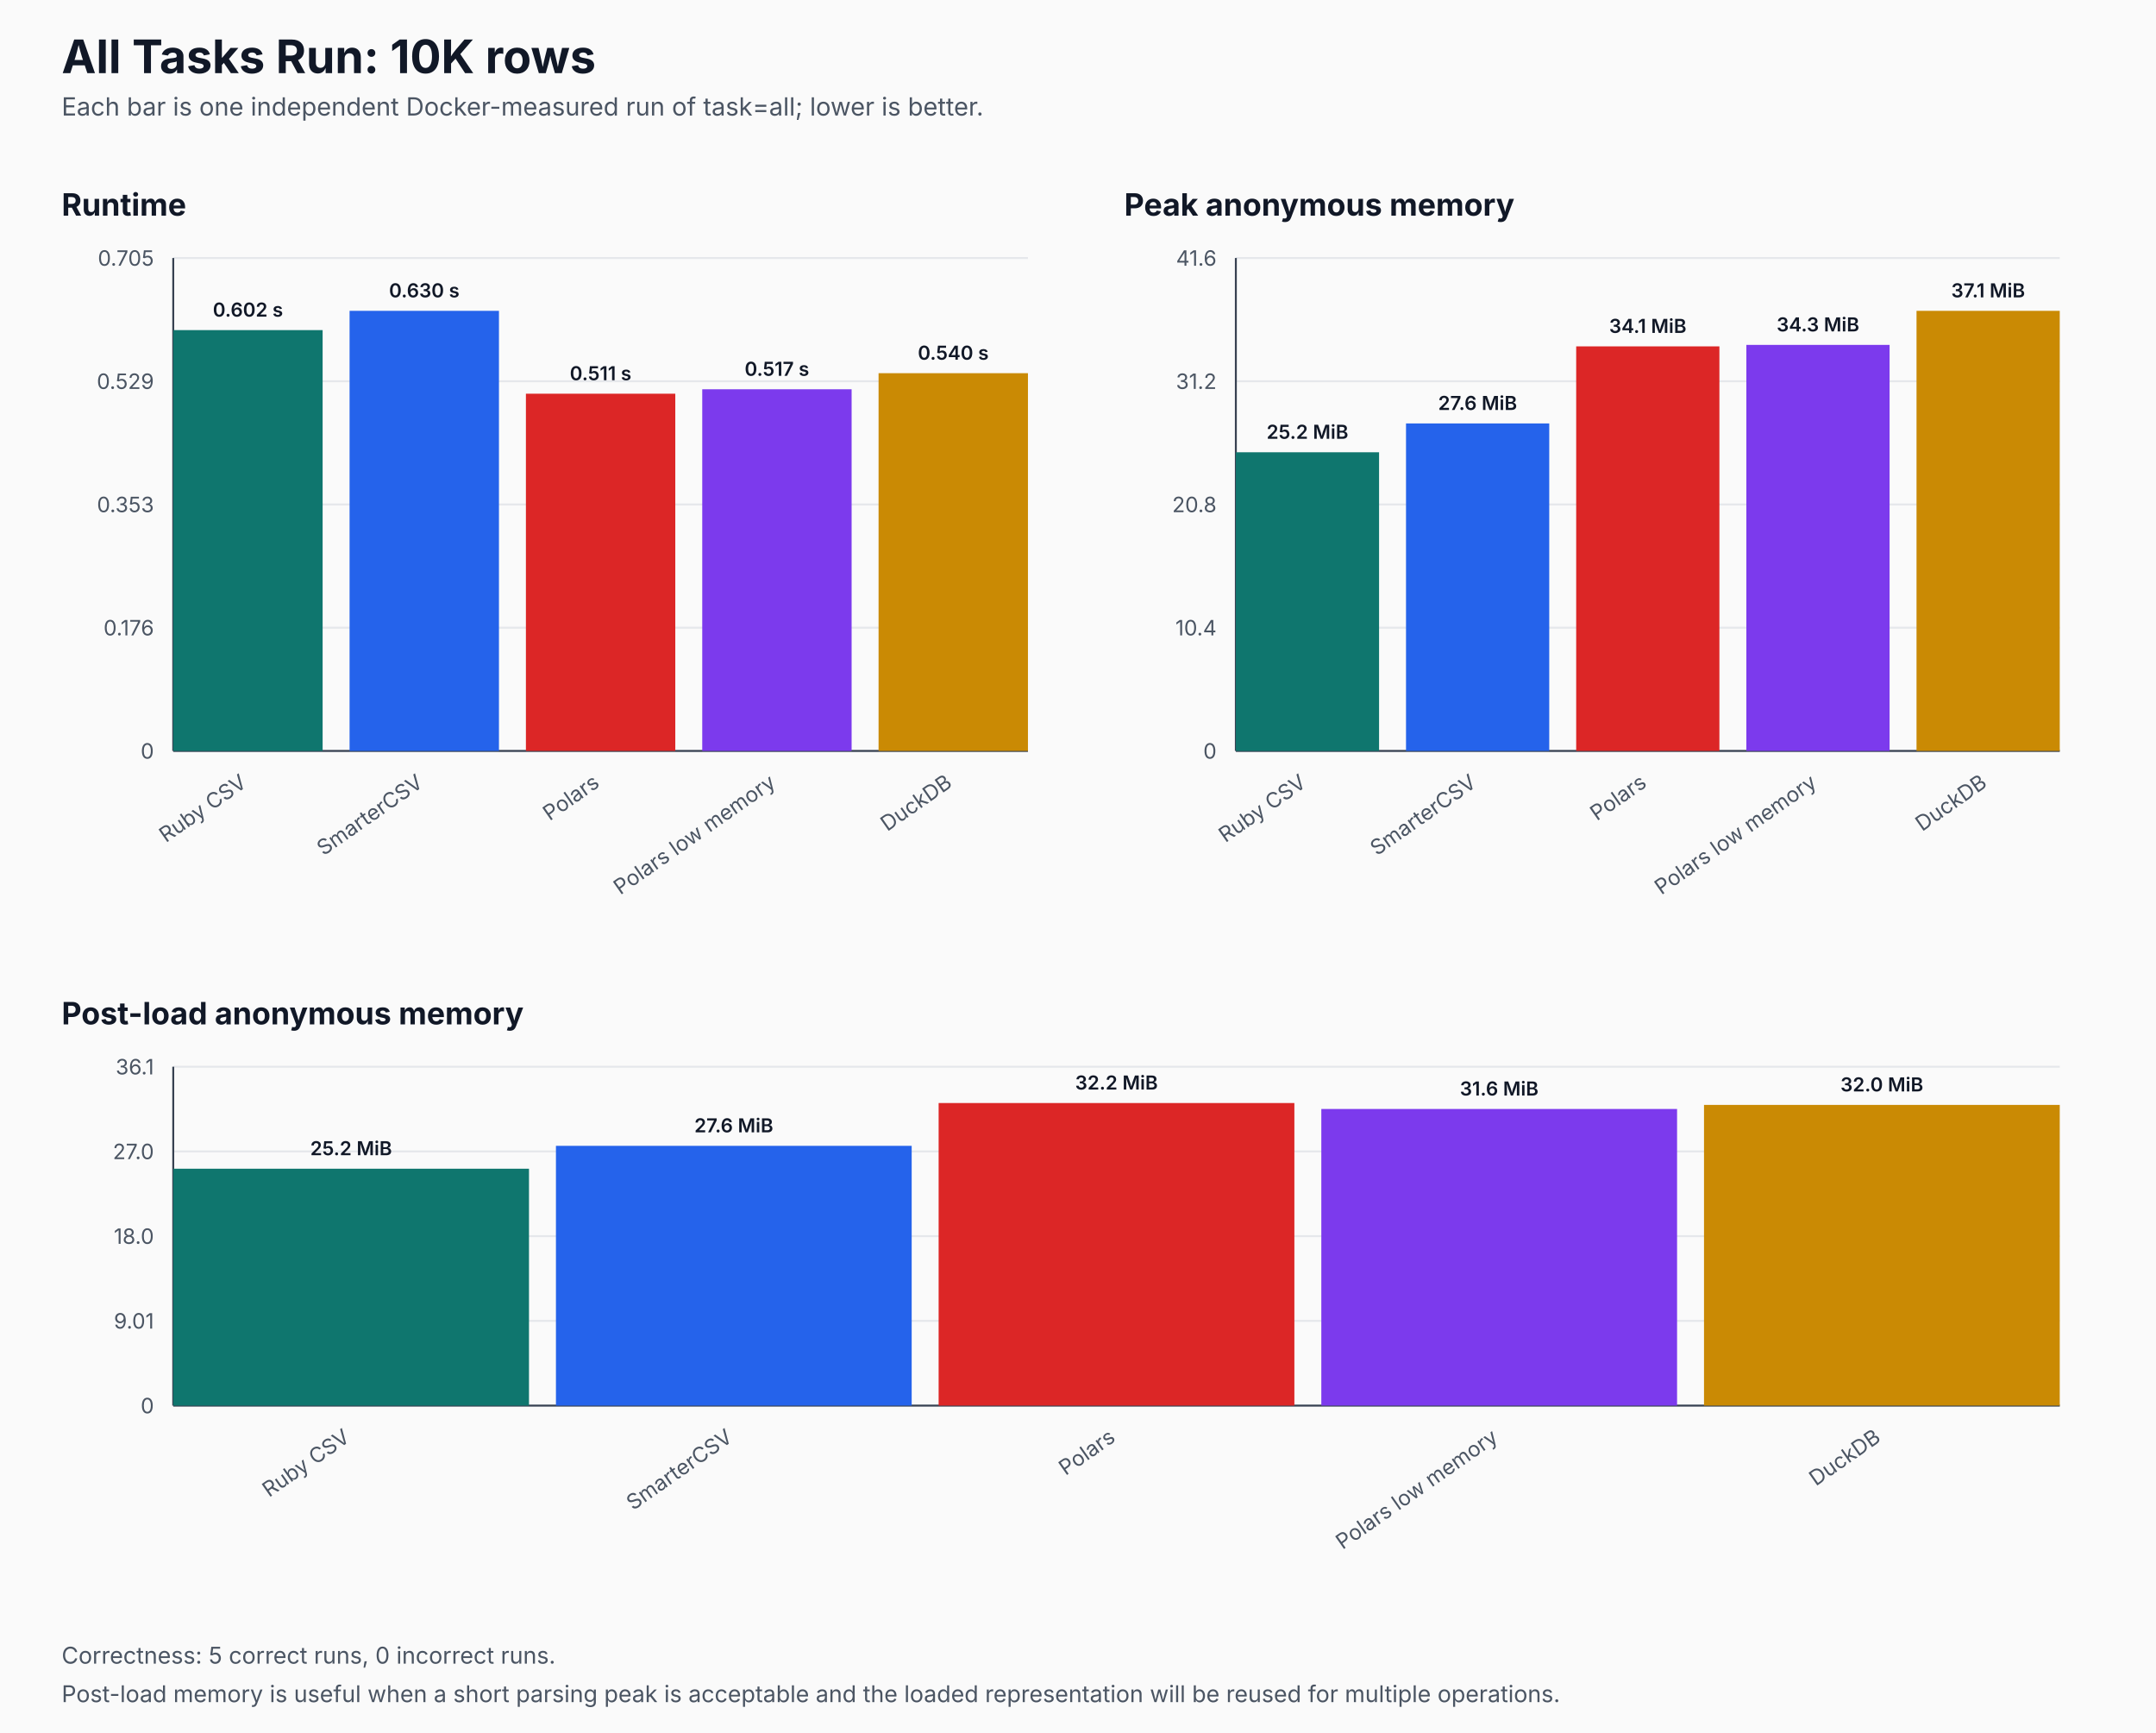
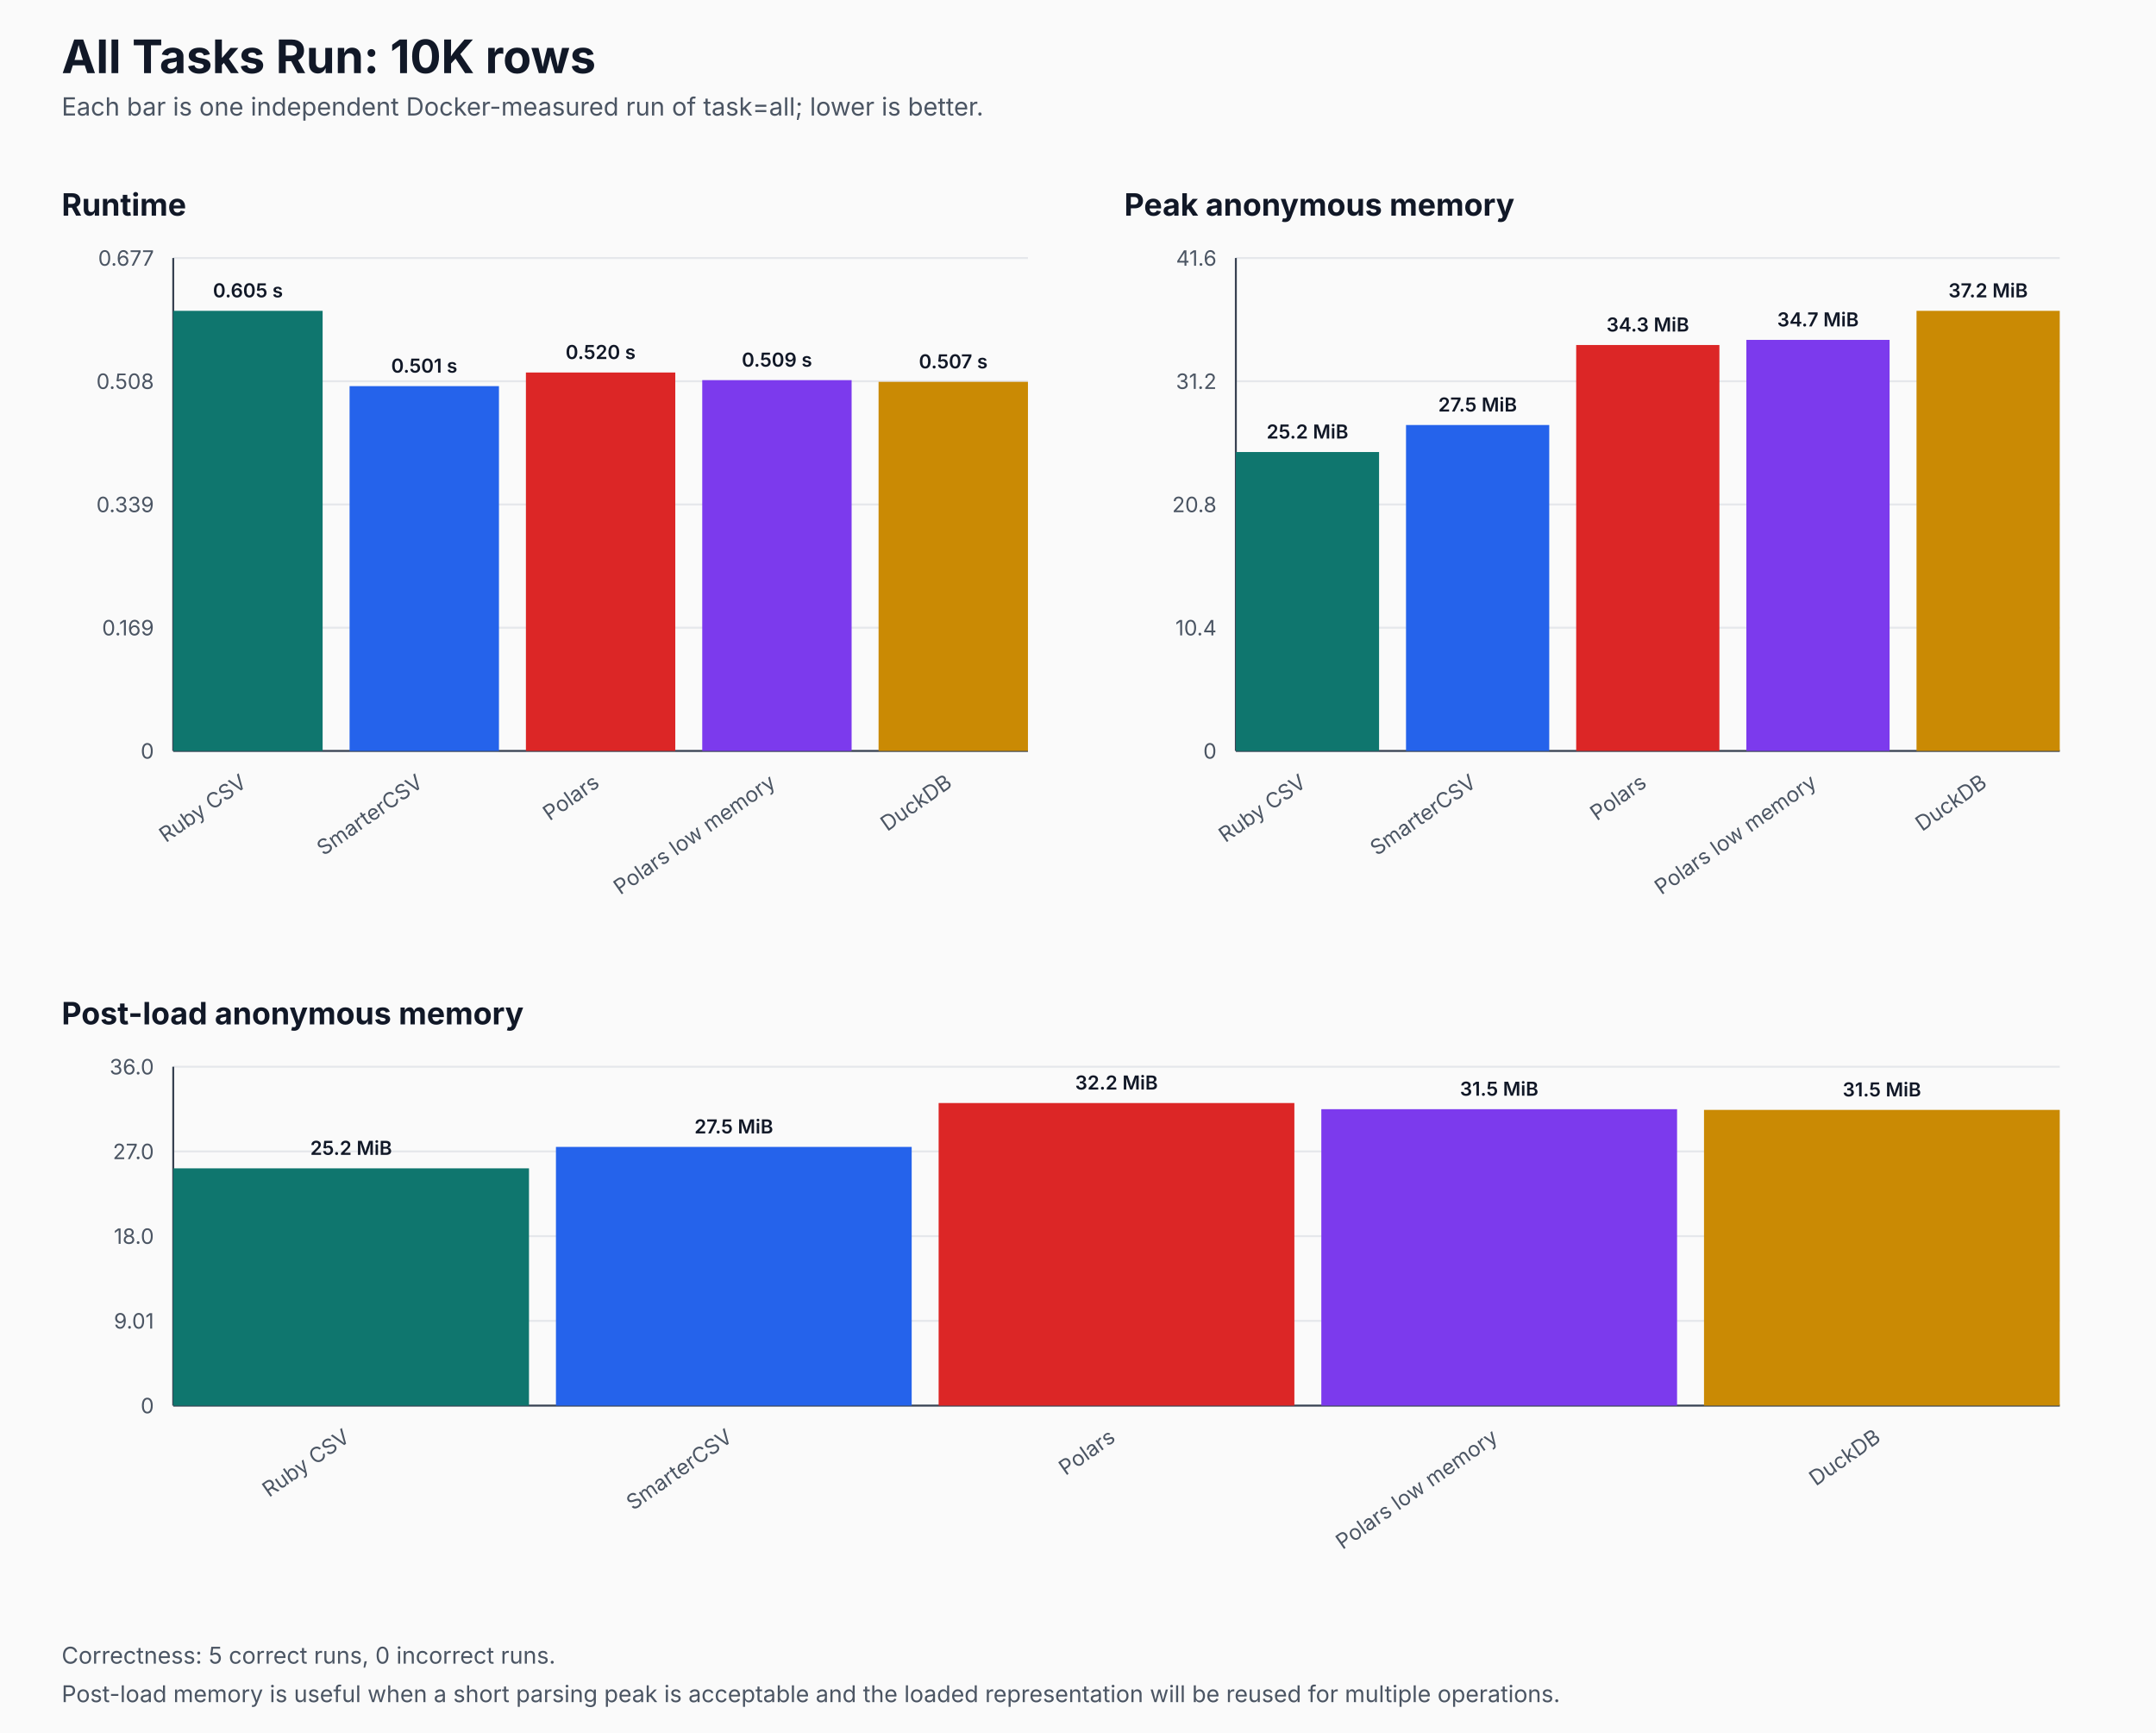
<svg xmlns="http://www.w3.org/2000/svg" width="1120" height="900" viewBox="0 0 1120 900" role="img" aria-label="All Tasks Run: 10K rows">
  <style>
    .bg { fill: #fafafa; }
    .title { fill: #111827; font: 700 24px system-ui, -apple-system, BlinkMacSystemFont, "Segoe UI", sans-serif; }
    .subtitle { fill: #4b5563; font: 400 13px system-ui, -apple-system, BlinkMacSystemFont, "Segoe UI", sans-serif; }
    .panel-title { fill: #111827; font: 700 16px system-ui, -apple-system, BlinkMacSystemFont, "Segoe UI", sans-serif; }
    .axis { stroke: #374151; stroke-width: 1; }
    .grid { stroke: #e5e7eb; stroke-width: 1; }
    .axis-label, .x-label { fill: #4b5563; font: 400 11px system-ui, -apple-system, BlinkMacSystemFont, "Segoe UI", sans-serif; }
    .value-label { fill: #111827; font: 600 10px system-ui, -apple-system, BlinkMacSystemFont, "Segoe UI", sans-serif; }
    .note { fill: #4b5563; font: 400 12px system-ui, -apple-system, BlinkMacSystemFont, "Segoe UI", sans-serif; }
    .legend-text { fill: #111827; font: 500 12px system-ui, -apple-system, BlinkMacSystemFont, "Segoe UI", sans-serif; }
  </style>
  <rect width="100%" height="100%" class="bg" />
  <text x="32" y="38" class="title">All Tasks Run: 10K rows</text>
  <text x="32" y="60" class="subtitle">Each bar is one independent Docker-measured run of task=all; lower is better.</text>
  <text x="32" y="112" class="panel-title">Runtime</text>
  <line x1="90" y1="390.0" x2="534" y2="390.0" class="grid" />
  <text x="80" y="394.0" class="axis-label" text-anchor="end">0</text>
  <line x1="90" y1="326.0" x2="534" y2="326.0" class="grid" />
-   <text x="80" y="330.0" class="axis-label" text-anchor="end">0.176</text>
+   <text x="80" y="330.0" class="axis-label" text-anchor="end">0.169</text>
  <line x1="90" y1="262.0" x2="534" y2="262.0" class="grid" />
-   <text x="80" y="266.0" class="axis-label" text-anchor="end">0.353</text>
+   <text x="80" y="266.0" class="axis-label" text-anchor="end">0.339</text>
  <line x1="90" y1="198.0" x2="534" y2="198.0" class="grid" />
-   <text x="80" y="202.0" class="axis-label" text-anchor="end">0.529</text>
+   <text x="80" y="202.0" class="axis-label" text-anchor="end">0.508</text>
  <line x1="90" y1="134.0" x2="534" y2="134.0" class="grid" />
-   <text x="80" y="138.0" class="axis-label" text-anchor="end">0.705</text>
+   <text x="80" y="138.0" class="axis-label" text-anchor="end">0.677</text>
  <line x1="90" y1="390" x2="534" y2="390" class="axis" />
  <line x1="90" y1="134" x2="90" y2="390" class="axis" />
-   <rect x="90.0" y="171.44" width="77.6" height="218.56" fill="#0f766e" />
-   <text x="128.8" y="164.44" class="value-label" text-anchor="middle">0.602 s</text>
+   <rect x="90.0" y="161.43" width="77.6" height="228.57" fill="#0f766e" />
+   <text x="128.8" y="154.43" class="value-label" text-anchor="middle">0.605 s</text>
  <text x="128.8" y="408" class="x-label" text-anchor="end" transform="rotate(-35 128.8 408)">Ruby CSV</text>
-   <rect x="181.6" y="161.43" width="77.6" height="228.57" fill="#2563eb" />
-   <text x="220.4" y="154.43" class="value-label" text-anchor="middle">0.630 s</text>
+   <rect x="181.6" y="200.54" width="77.6" height="189.46" fill="#2563eb" />
+   <text x="220.4" y="193.54" class="value-label" text-anchor="middle">0.501 s</text>
  <text x="220.4" y="408" class="x-label" text-anchor="end" transform="rotate(-35 220.4 408)">SmarterCSV</text>
-   <rect x="273.2" y="204.47" width="77.6" height="185.53" fill="#dc2626" />
-   <text x="312.0" y="197.47" class="value-label" text-anchor="middle">0.511 s</text>
+   <rect x="273.2" y="193.46" width="77.6" height="196.54" fill="#dc2626" />
+   <text x="312.0" y="186.46" class="value-label" text-anchor="middle">0.520 s</text>
  <text x="312.0" y="408" class="x-label" text-anchor="end" transform="rotate(-35 312.0 408)">Polars</text>
-   <rect x="364.8" y="202.17" width="77.6" height="187.83" fill="#7c3aed" />
-   <text x="403.6" y="195.17" class="value-label" text-anchor="middle">0.517 s</text>
+   <rect x="364.8" y="197.43" width="77.6" height="192.57" fill="#7c3aed" />
+   <text x="403.6" y="190.43" class="value-label" text-anchor="middle">0.509 s</text>
  <text x="403.6" y="408" class="x-label" text-anchor="end" transform="rotate(-35 403.6 408)">Polars low memory</text>
-   <rect x="456.4" y="193.82" width="77.6" height="196.18" fill="#ca8a04" />
-   <text x="495.2" y="186.82" class="value-label" text-anchor="middle">0.540 s</text>
+   <rect x="456.4" y="198.31" width="77.6" height="191.69" fill="#ca8a04" />
+   <text x="495.2" y="191.31" class="value-label" text-anchor="middle">0.507 s</text>
  <text x="495.2" y="408" class="x-label" text-anchor="end" transform="rotate(-35 495.2 408)">DuckDB</text>
  <text x="584" y="112" class="panel-title">Peak anonymous memory</text>
  <line x1="642" y1="390.0" x2="1070" y2="390.0" class="grid" />
  <text x="632" y="394.0" class="axis-label" text-anchor="end">0</text>
  <line x1="642" y1="326.0" x2="1070" y2="326.0" class="grid" />
  <text x="632" y="330.0" class="axis-label" text-anchor="end">10.4</text>
  <line x1="642" y1="262.0" x2="1070" y2="262.0" class="grid" />
  <text x="632" y="266.0" class="axis-label" text-anchor="end">20.8</text>
  <line x1="642" y1="198.0" x2="1070" y2="198.0" class="grid" />
  <text x="632" y="202.0" class="axis-label" text-anchor="end">31.2</text>
  <line x1="642" y1="134.0" x2="1070" y2="134.0" class="grid" />
  <text x="632" y="138.0" class="axis-label" text-anchor="end">41.6</text>
  <line x1="642" y1="390" x2="1070" y2="390" class="axis" />
  <line x1="642" y1="134" x2="642" y2="390" class="axis" />
-   <rect x="642.0" y="234.89" width="74.4" height="155.11" fill="#0f766e" />
-   <text x="679.2" y="227.89" class="value-label" text-anchor="middle">25.2 MiB</text>
+   <rect x="642.0" y="234.76" width="74.4" height="155.24" fill="#0f766e" />
+   <text x="679.2" y="227.76" class="value-label" text-anchor="middle">25.2 MiB</text>
  <text x="679.2" y="408" class="x-label" text-anchor="end" transform="rotate(-35 679.2 408)">Ruby CSV</text>
-   <rect x="730.4" y="219.91" width="74.4" height="170.09" fill="#2563eb" />
-   <text x="767.6" y="212.91" class="value-label" text-anchor="middle">27.6 MiB</text>
+   <rect x="730.4" y="220.73" width="74.4" height="169.27" fill="#2563eb" />
+   <text x="767.6" y="213.73" class="value-label" text-anchor="middle">27.5 MiB</text>
  <text x="767.6" y="408" class="x-label" text-anchor="end" transform="rotate(-35 767.6 408)">SmarterCSV</text>
-   <rect x="818.8" y="179.89" width="74.4" height="210.11" fill="#dc2626" />
-   <text x="856.0" y="172.89" class="value-label" text-anchor="middle">34.1 MiB</text>
+   <rect x="818.8" y="179.18" width="74.4" height="210.82" fill="#dc2626" />
+   <text x="856.0" y="172.18" class="value-label" text-anchor="middle">34.3 MiB</text>
  <text x="856.0" y="408" class="x-label" text-anchor="end" transform="rotate(-35 856.0 408)">Polars</text>
-   <rect x="907.2" y="179.12" width="74.4" height="210.88" fill="#7c3aed" />
-   <text x="944.4" y="172.12" class="value-label" text-anchor="middle">34.3 MiB</text>
+   <rect x="907.2" y="176.52" width="74.4" height="213.48" fill="#7c3aed" />
+   <text x="944.4" y="169.52" class="value-label" text-anchor="middle">34.7 MiB</text>
  <text x="944.4" y="408" class="x-label" text-anchor="end" transform="rotate(-35 944.4 408)">Polars low memory</text>
  <rect x="995.6" y="161.43" width="74.4" height="228.57" fill="#ca8a04" />
-   <text x="1032.8" y="154.43" class="value-label" text-anchor="middle">37.1 MiB</text>
+   <text x="1032.8" y="154.43" class="value-label" text-anchor="middle">37.2 MiB</text>
  <text x="1032.8" y="408" class="x-label" text-anchor="end" transform="rotate(-35 1032.8 408)">DuckDB</text>
  <text x="32" y="532" class="panel-title">Post-load anonymous memory</text>
  <line x1="90" y1="730.0" x2="1070" y2="730.0" class="grid" />
  <text x="80" y="734.0" class="axis-label" text-anchor="end">0</text>
  <line x1="90" y1="686.0" x2="1070" y2="686.0" class="grid" />
  <text x="80" y="690.0" class="axis-label" text-anchor="end">9.01</text>
  <line x1="90" y1="642.0" x2="1070" y2="642.0" class="grid" />
  <text x="80" y="646.0" class="axis-label" text-anchor="end">18.0</text>
  <line x1="90" y1="598.0" x2="1070" y2="598.0" class="grid" />
  <text x="80" y="602.0" class="axis-label" text-anchor="end">27.0</text>
  <line x1="90" y1="554.0" x2="1070" y2="554.0" class="grid" />
-   <text x="80" y="558.0" class="axis-label" text-anchor="end">36.1</text>
+   <text x="80" y="558.0" class="axis-label" text-anchor="end">36.0</text>
  <line x1="90" y1="730" x2="1070" y2="730" class="axis" />
  <line x1="90" y1="554" x2="90" y2="730" class="axis" />
-   <rect x="90.0" y="606.97" width="184.8" height="123.03" fill="#0f766e" />
-   <text x="182.4" y="599.97" class="value-label" text-anchor="middle">25.2 MiB</text>
+   <rect x="90.0" y="606.78" width="184.8" height="123.22" fill="#0f766e" />
+   <text x="182.4" y="599.78" class="value-label" text-anchor="middle">25.2 MiB</text>
  <text x="182.4" y="748" class="x-label" text-anchor="end" transform="rotate(-35 182.4 748)">Ruby CSV</text>
-   <rect x="288.8" y="595.09" width="184.8" height="134.91" fill="#2563eb" />
-   <text x="381.2" y="588.09" class="value-label" text-anchor="middle">27.6 MiB</text>
+   <rect x="288.8" y="595.65" width="184.8" height="134.35" fill="#2563eb" />
+   <text x="381.2" y="588.65" class="value-label" text-anchor="middle">27.5 MiB</text>
  <text x="381.2" y="748" class="x-label" text-anchor="end" transform="rotate(-35 381.2 748)">SmarterCSV</text>
  <rect x="487.6" y="572.86" width="184.8" height="157.14" fill="#dc2626" />
  <text x="580.0" y="565.86" class="value-label" text-anchor="middle">32.2 MiB</text>
  <text x="580.0" y="748" class="x-label" text-anchor="end" transform="rotate(-35 580.0 748)">Polars</text>
-   <rect x="686.4" y="575.95" width="184.8" height="154.05" fill="#7c3aed" />
-   <text x="778.8" y="568.95" class="value-label" text-anchor="middle">31.6 MiB</text>
+   <rect x="686.4" y="576.06" width="184.8" height="153.94" fill="#7c3aed" />
+   <text x="778.8" y="569.06" class="value-label" text-anchor="middle">31.5 MiB</text>
  <text x="778.8" y="748" class="x-label" text-anchor="end" transform="rotate(-35 778.8 748)">Polars low memory</text>
-   <rect x="885.2" y="573.83" width="184.8" height="156.17" fill="#ca8a04" />
-   <text x="977.6" y="566.83" class="value-label" text-anchor="middle">32.0 MiB</text>
+   <rect x="885.2" y="576.42" width="184.8" height="153.58" fill="#ca8a04" />
+   <text x="977.6" y="569.42" class="value-label" text-anchor="middle">31.5 MiB</text>
  <text x="977.6" y="748" class="x-label" text-anchor="end" transform="rotate(-35 977.6 748)">DuckDB</text>
  <text x="32" y="864" class="note">Correctness: 5 correct runs, 0 incorrect runs.</text>
  <text x="32" y="884" class="note">Post-load memory is useful when a short parsing peak is acceptable and the loaded representation will be reused for multiple operations.</text>
</svg>
